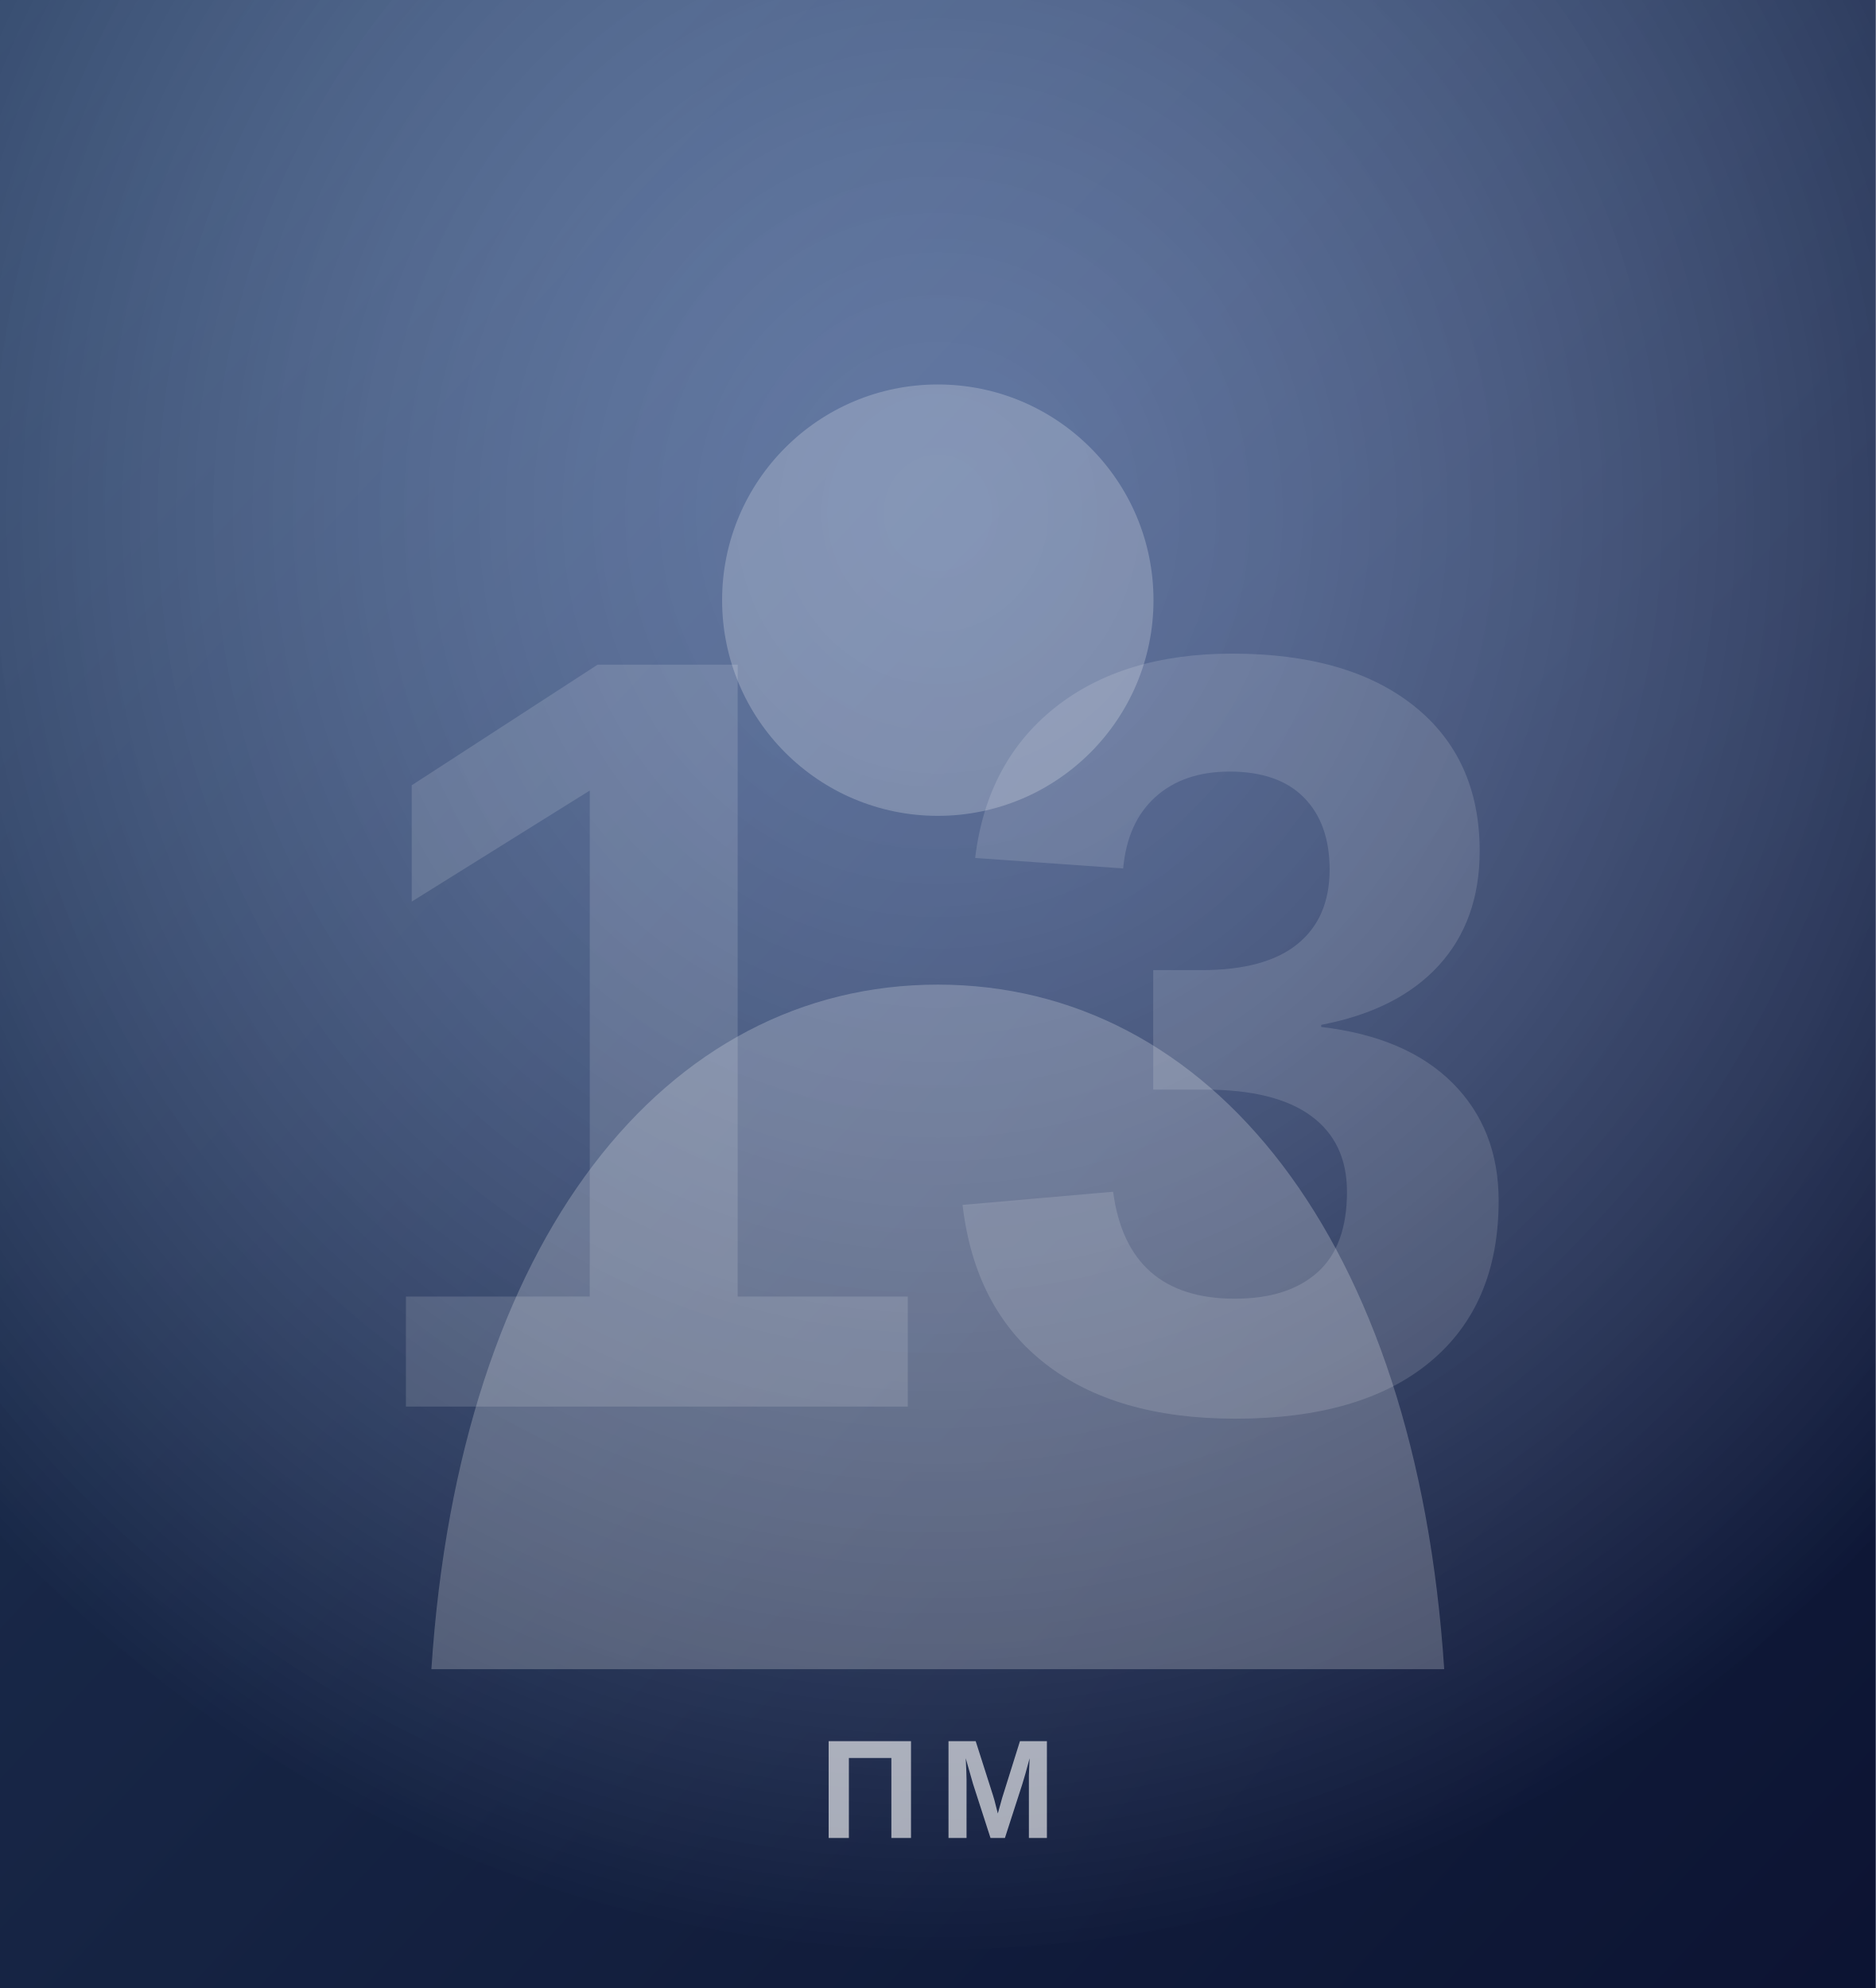
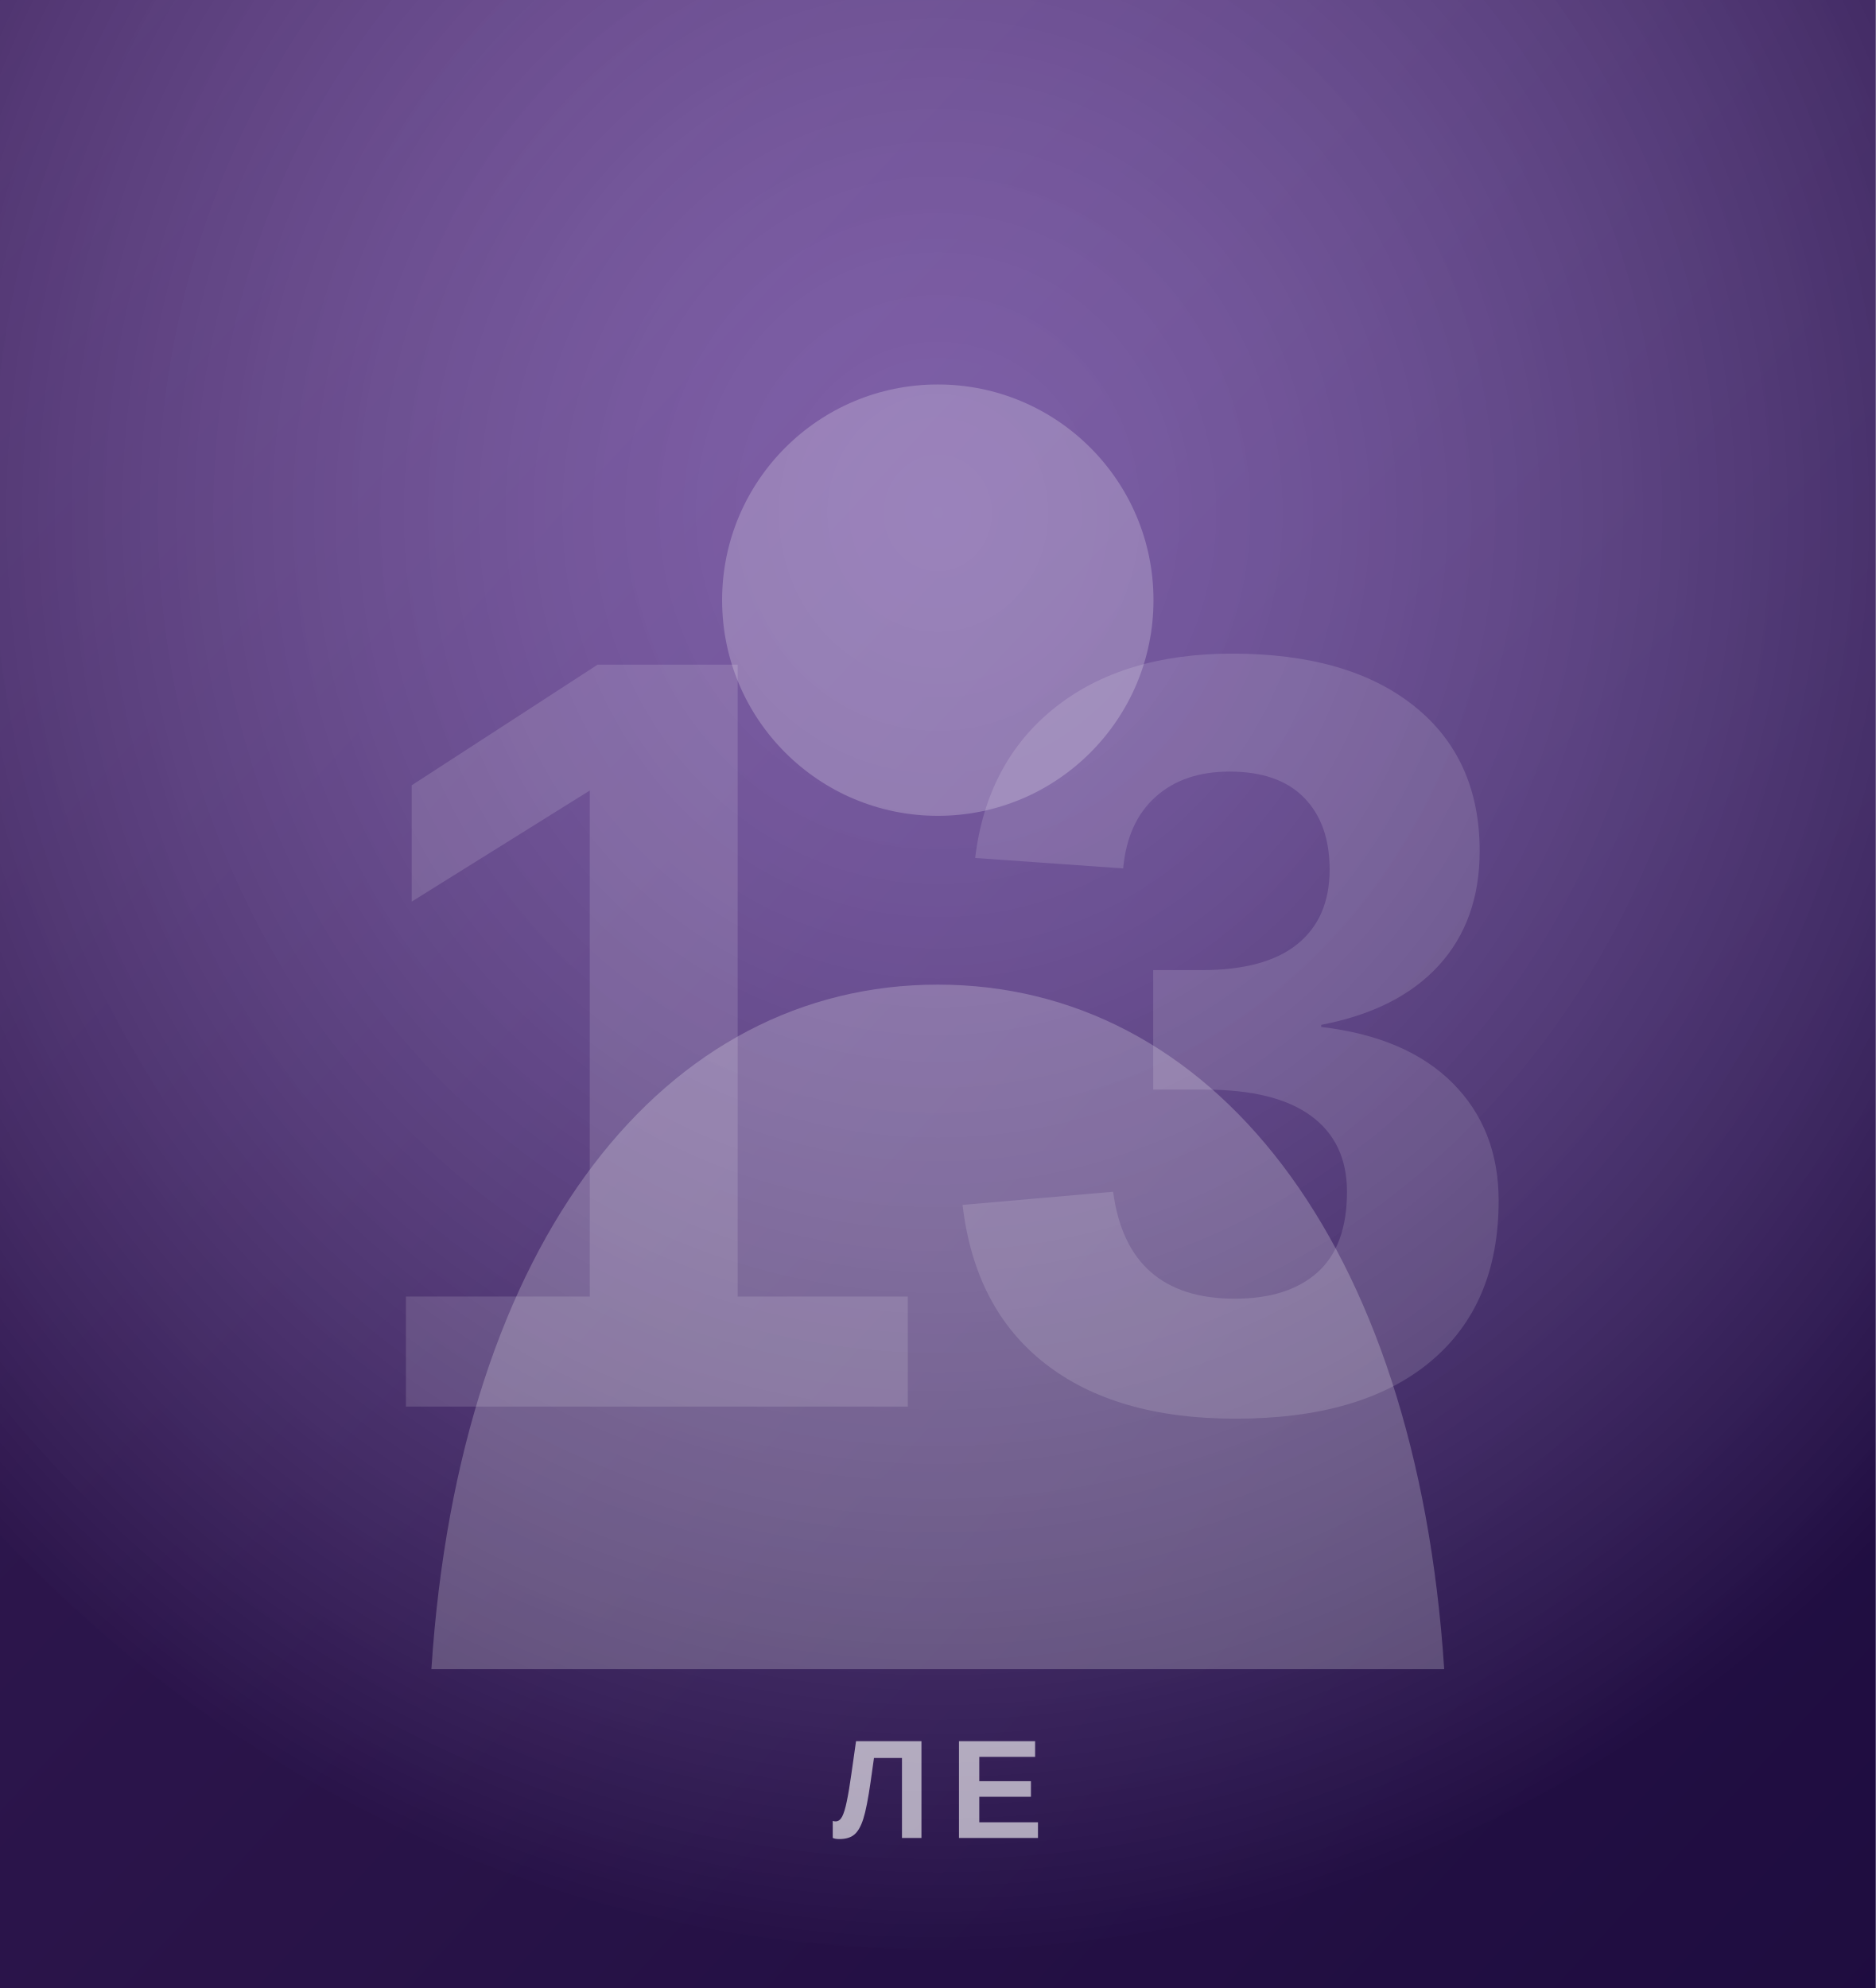
- <svg xmlns="http://www.w3.org/2000/svg" viewBox="0 0 400 424" width="400" height="424" role="img" aria-label="Павел Мельник">
+ <svg xmlns="http://www.w3.org/2000/svg" viewBox="0 0 400 424" width="400" height="424" role="img" aria-label="Леха">
  <defs>
    <linearGradient id="g13" x1="0" y1="0" x2="1" y2="1">
-       <stop offset="0" stop-color="#60a5fa" />
-       <stop offset="1" stop-color="#1e3a8a" />
+       <stop offset="0" stop-color="#a855f7" />
+       <stop offset="1" stop-color="#5b21b6" />
    </linearGradient>
    <radialGradient id="r13" cx="50%" cy="26%" r="72%">
      <stop offset="0" stop-color="#ffffff" stop-opacity=".26" />
      <stop offset="1" stop-color="#000000" stop-opacity=".45" />
    </radialGradient>
  </defs>
  <rect width="400" height="424" fill="#0c0824" />
  <rect width="400" height="424" fill="url(#g13)" opacity=".55" />
  <rect width="400" height="424" fill="url(#r13)" />
  <text x="200" y="300" text-anchor="middle" font-family="Arial Black, Arial, sans-serif" font-size="230" font-weight="900" fill="#ffffff" opacity=".14">13</text>
  <g fill="#ffffff" opacity=".22">
    <circle cx="200" cy="128" r="46" />
    <path d="M92 356c6-92 50-146 108-146s102 54 108 146z" />
  </g>
-   <text x="200" y="392" text-anchor="middle" font-family="Arial Black, Arial, sans-serif" font-size="30" font-weight="900" fill="#ffffff" opacity=".62" letter-spacing="4">ПМ</text>
+   <text x="200" y="392" text-anchor="middle" font-family="Arial Black, Arial, sans-serif" font-size="30" font-weight="900" fill="#ffffff" opacity=".62" letter-spacing="4">ЛЕ</text>
</svg>
